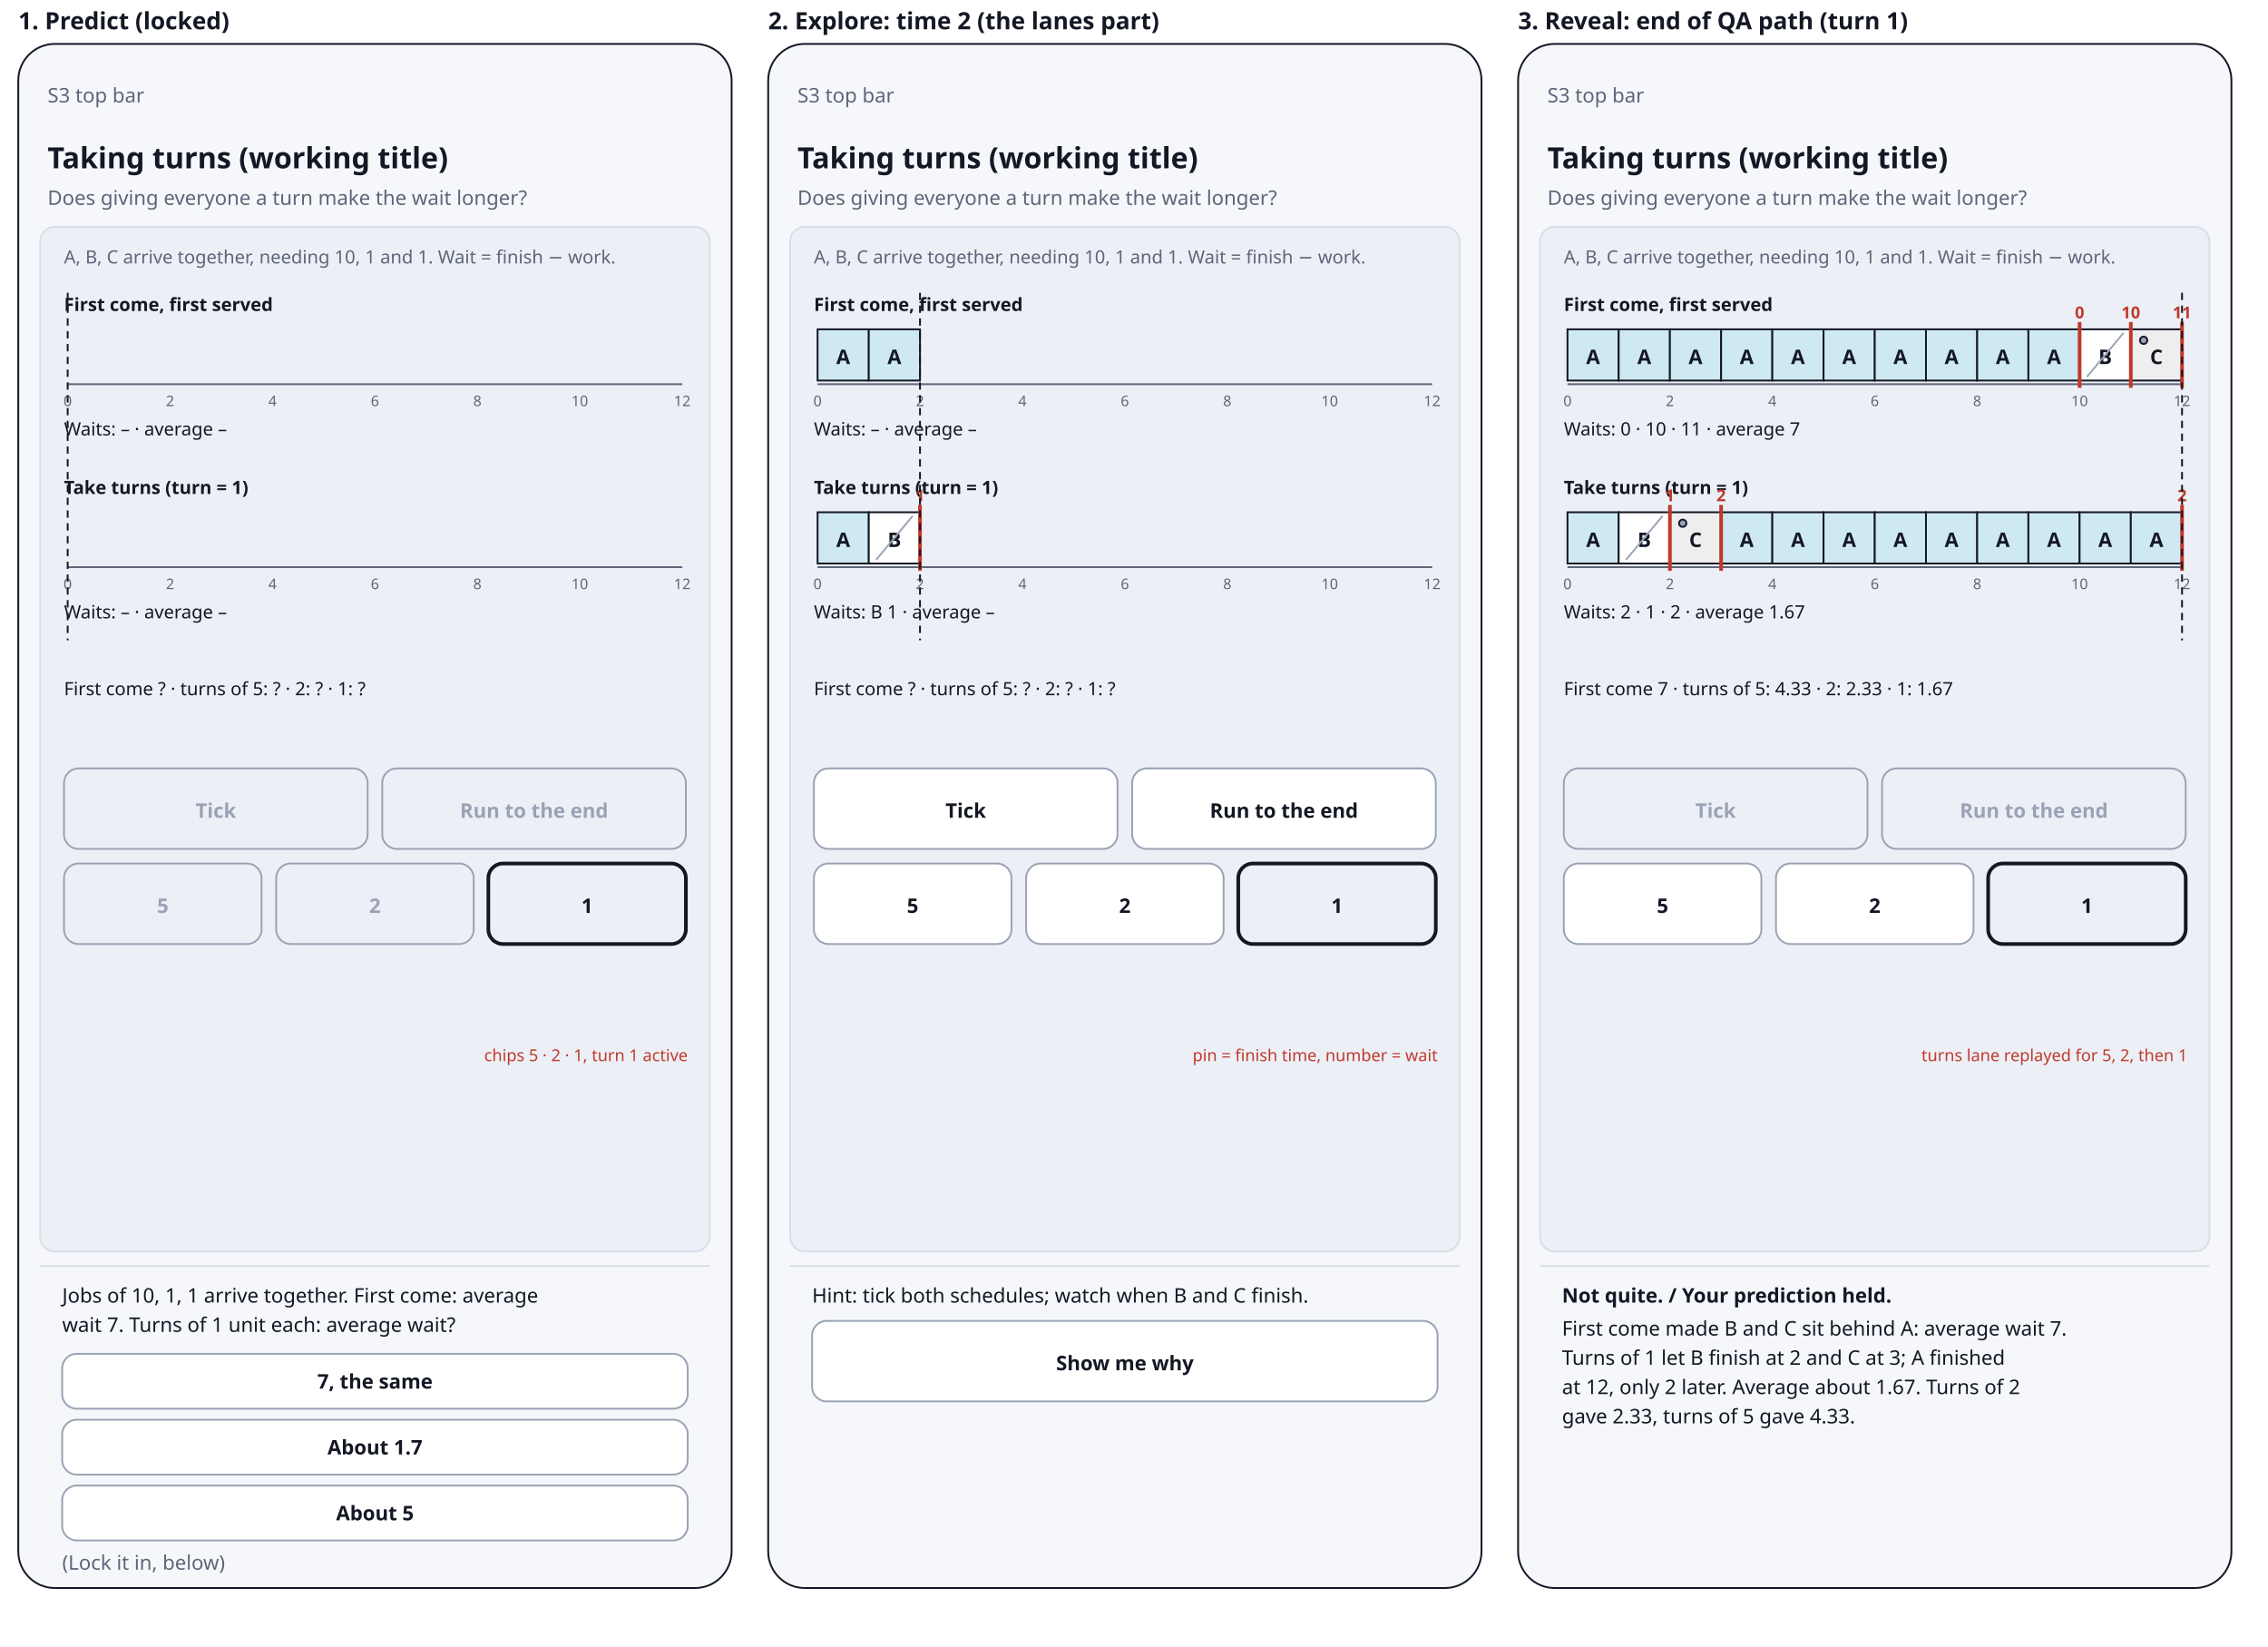
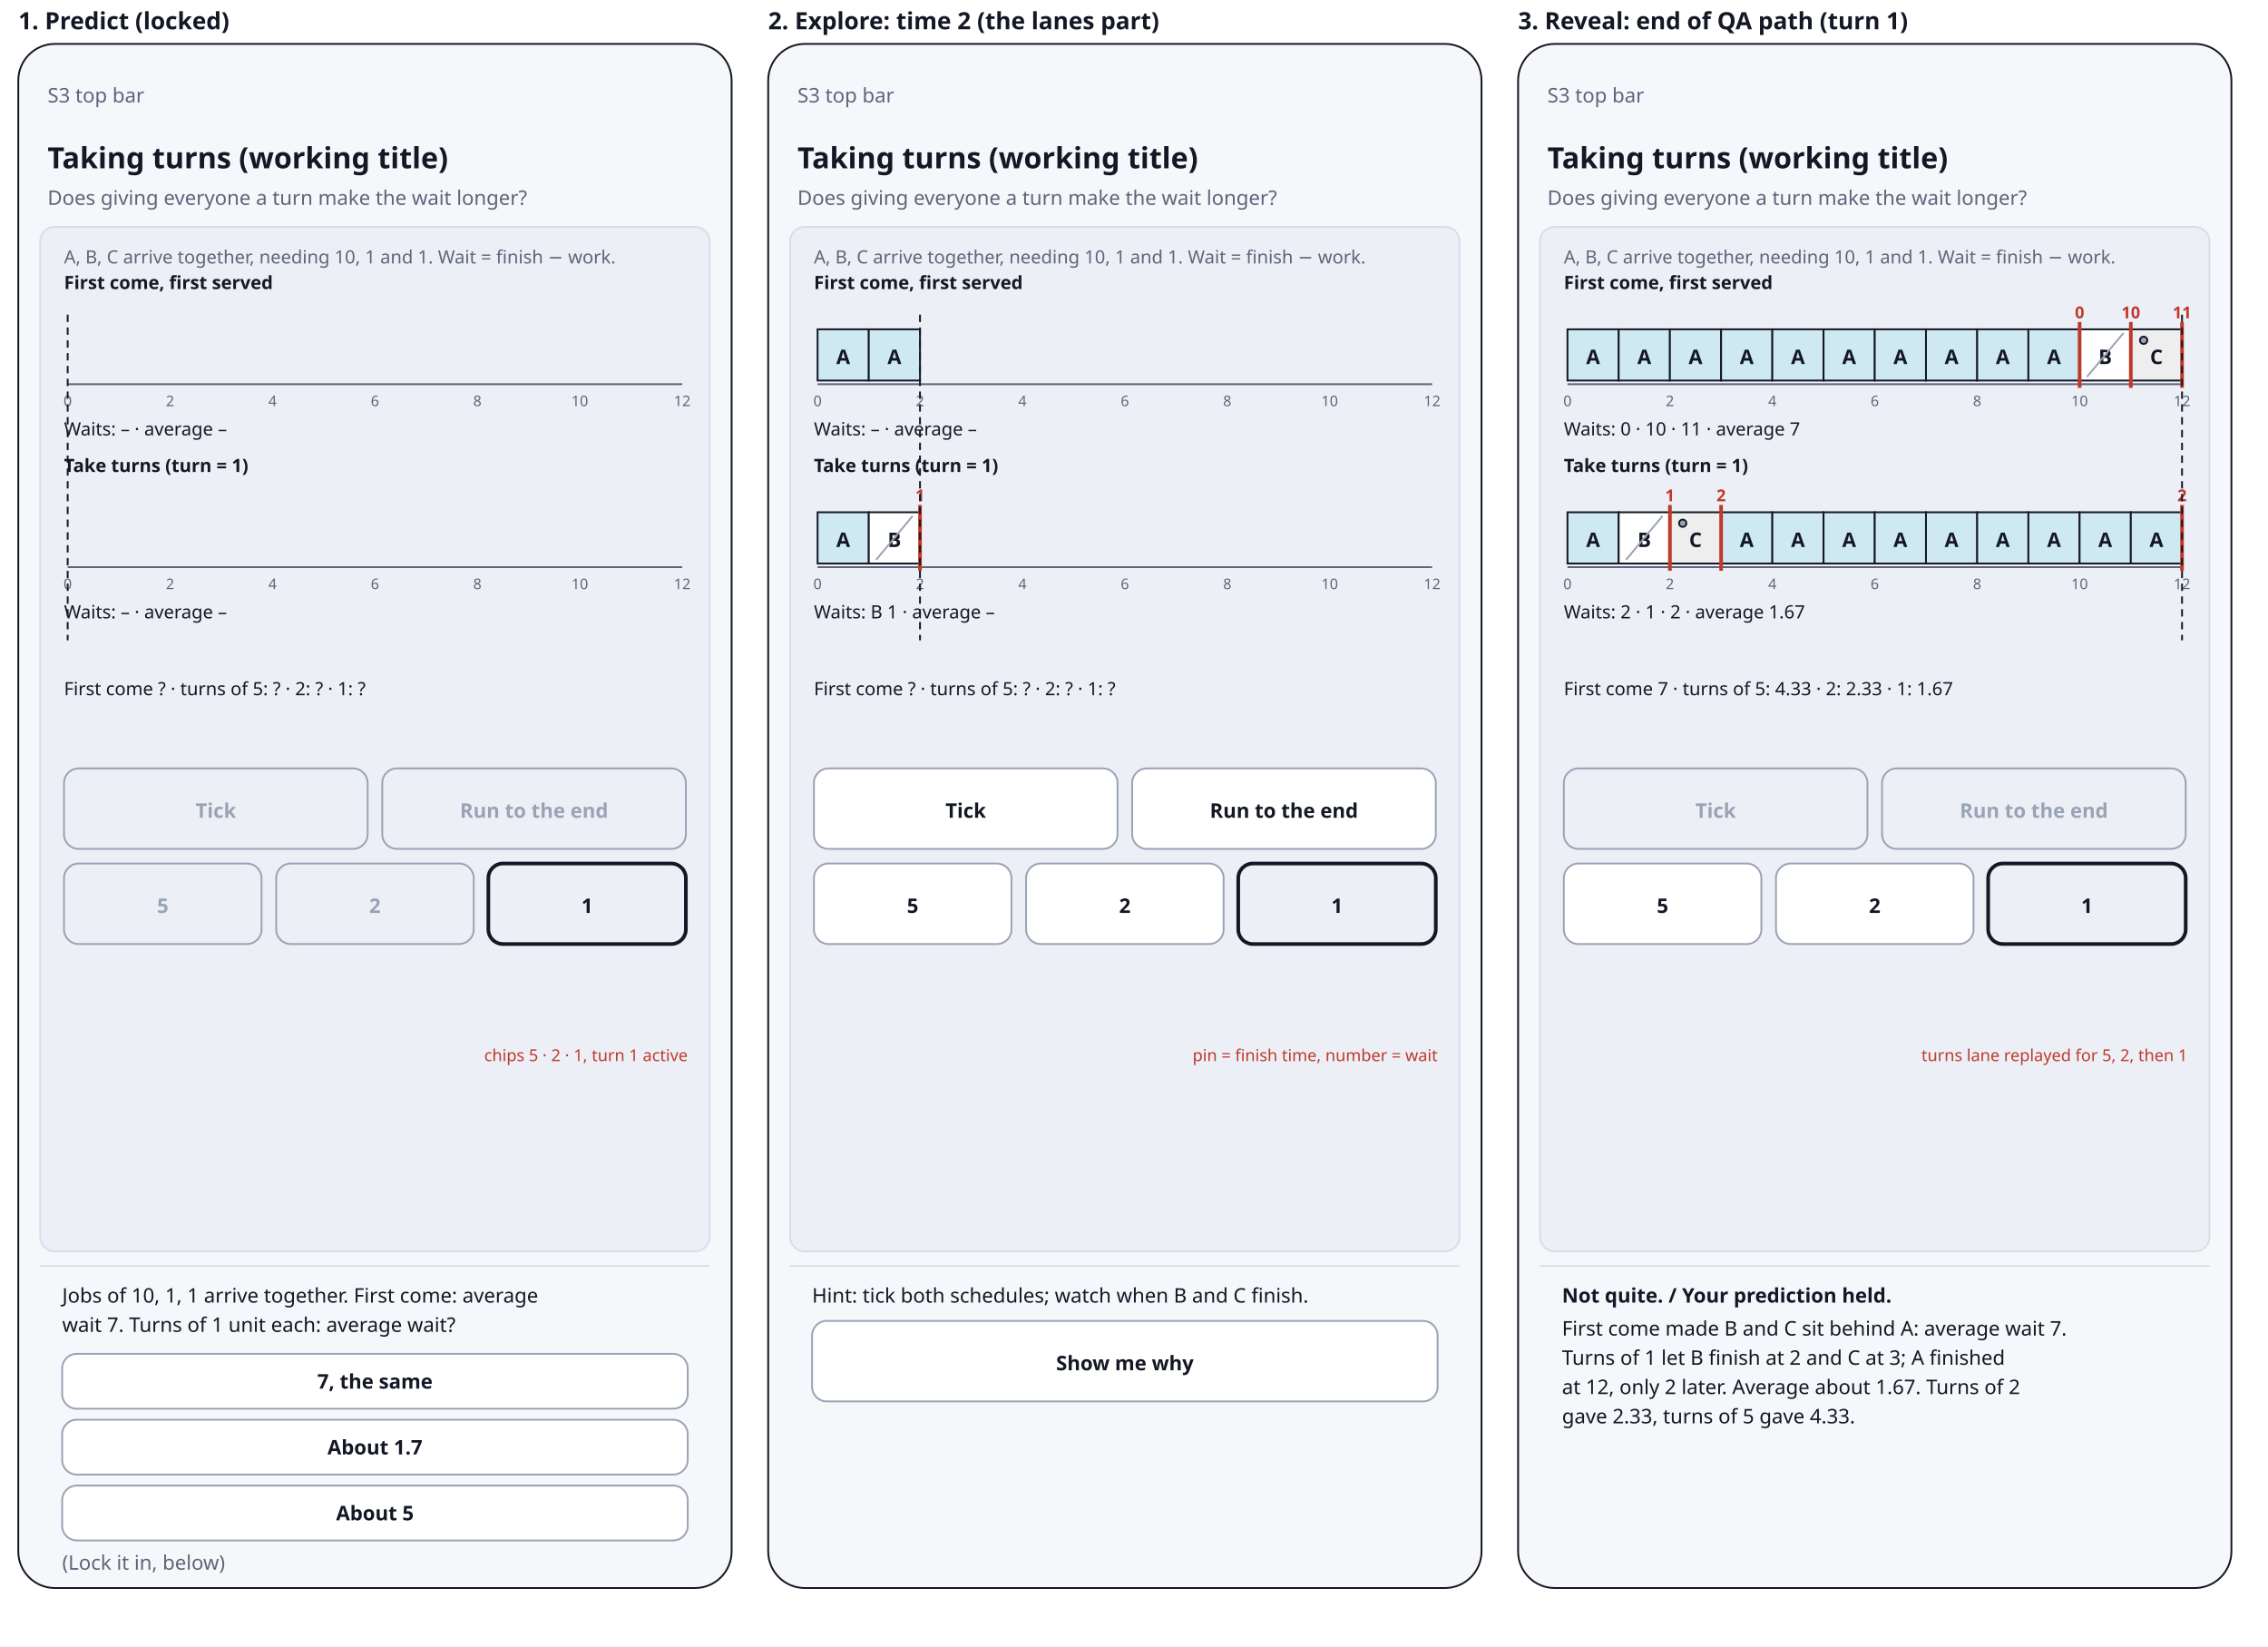
<svg xmlns="http://www.w3.org/2000/svg" viewBox="-10 0 1240 900" font-family="system-ui, sans-serif">
  <rect x="-10" y="0" width="1240" height="900" fill="#fff" />
  <g transform="translate(0,0)">
    <text x="0" y="16" font-size="13" fill="#141824" font-weight="700">1. Predict (locked)</text>
    <rect x="0" y="24" width="390" height="844" rx="20" fill="#f6f7fb" stroke="#141824" />
    <text x="16" y="56" font-size="11" fill="#5d6578">S3  top bar</text>
    <text x="16" y="92" font-size="16" fill="#141824" font-weight="700">Taking turns (working title)</text>
    <text x="16" y="112" font-size="11" fill="#5d6578">Does giving everyone a turn make the wait longer?</text>
    <rect x="12" y="124" width="366" height="560" rx="8" fill="#eceff6" stroke="#d9dde8" />
    <text x="25" y="144" font-size="10" fill="#5d6578">A, B, C arrive together, needing 10, 1 and 1. Wait = finish − work.</text>
-     <text x="25" y="170" font-size="10" fill="#141824" font-weight="700">First come, first served</text>
+     <text x="25" y="158" font-size="10" fill="#141824" font-weight="700">First come, first served</text>
    <line x1="27" y1="210" x2="363" y2="210" stroke="#5d6578" stroke-width="1" />
    <text x="27" y="222" font-size="8" text-anchor="middle" fill="#5d6578">0</text>
    <text x="83" y="222" font-size="8" text-anchor="middle" fill="#5d6578">2</text>
    <text x="139" y="222" font-size="8" text-anchor="middle" fill="#5d6578">4</text>
    <text x="195" y="222" font-size="8" text-anchor="middle" fill="#5d6578">6</text>
    <text x="251" y="222" font-size="8" text-anchor="middle" fill="#5d6578">8</text>
    <text x="307" y="222" font-size="8" text-anchor="middle" fill="#5d6578">10</text>
    <text x="363" y="222" font-size="8" text-anchor="middle" fill="#5d6578">12</text>
    <text x="25" y="238" font-size="10" fill="#141824">Waits: – · average –</text>
-     <text x="25" y="270" font-size="10" fill="#141824" font-weight="700">Take turns (turn = 1)</text>
+     <text x="25" y="258" font-size="10" fill="#141824" font-weight="700">Take turns (turn = 1)</text>
    <line x1="27" y1="310" x2="363" y2="310" stroke="#5d6578" stroke-width="1" />
    <text x="27" y="322" font-size="8" text-anchor="middle" fill="#5d6578">0</text>
    <text x="83" y="322" font-size="8" text-anchor="middle" fill="#5d6578">2</text>
    <text x="139" y="322" font-size="8" text-anchor="middle" fill="#5d6578">4</text>
    <text x="195" y="322" font-size="8" text-anchor="middle" fill="#5d6578">6</text>
    <text x="251" y="322" font-size="8" text-anchor="middle" fill="#5d6578">8</text>
    <text x="307" y="322" font-size="8" text-anchor="middle" fill="#5d6578">10</text>
    <text x="363" y="322" font-size="8" text-anchor="middle" fill="#5d6578">12</text>
    <text x="25" y="338" font-size="10" fill="#141824">Waits: – · average –</text>
-     <line x1="27" y1="160" x2="27" y2="350" stroke="#141824" stroke-width="1" stroke-dasharray="4 3" />
+     <line x1="27" y1="172" x2="27" y2="350" stroke="#141824" stroke-width="1" stroke-dasharray="4 3" />
    <text x="25" y="380" font-size="10" fill="#141824">First come ? · turns of 5: ? · 2: ? · 1: ?</text>
    <rect x="25" y="420" width="166" height="44" rx="8" fill="#eceff6" stroke="#9aa3b5" stroke-width="1" />
    <text x="108" y="447" font-size="11" text-anchor="middle" fill="#9aa3b5" font-weight="700">Tick</text>
    <rect x="199" y="420" width="166" height="44" rx="8" fill="#eceff6" stroke="#9aa3b5" stroke-width="1" />
    <text x="282" y="447" font-size="11" text-anchor="middle" fill="#9aa3b5" font-weight="700">Run to the end</text>
    <rect x="25" y="472" width="108" height="44" rx="8" fill="#eceff6" stroke="#9aa3b5" stroke-width="1" />
    <text x="79" y="499" font-size="11" text-anchor="middle" fill="#9aa3b5" font-weight="700">5</text>
    <rect x="141" y="472" width="108" height="44" rx="8" fill="#eceff6" stroke="#9aa3b5" stroke-width="1" />
    <text x="195" y="499" font-size="11" text-anchor="middle" fill="#9aa3b5" font-weight="700">2</text>
    <rect x="257" y="472" width="108" height="44" rx="8" fill="#eceff6" stroke="#141824" stroke-width="2" />
    <text x="311" y="499" font-size="11" text-anchor="middle" fill="#141824" font-weight="700">1</text>
    <text x="366" y="580" font-size="9" text-anchor="end" fill="#c0392b">chips 5 · 2 · 1, turn 1 active</text>
    <line x1="12" y1="692" x2="378" y2="692" stroke="#d9dde8" stroke-width="1" />
    <text x="24" y="712" font-size="11" fill="#141824">Jobs of 10, 1, 1 arrive together. First come: average</text>
    <text x="24" y="728" font-size="11" fill="#141824">wait 7. Turns of 1 unit each: average wait?</text>
    <rect x="24" y="740" width="342" height="30" rx="8" fill="#fff" stroke="#9aa3b5" />
    <text x="195" y="759" font-size="11" text-anchor="middle" fill="#141824" font-weight="700">7, the same</text>
    <rect x="24" y="776" width="342" height="30" rx="8" fill="#fff" stroke="#9aa3b5" />
    <text x="195" y="795" font-size="11" text-anchor="middle" fill="#141824" font-weight="700">About 1.7</text>
    <rect x="24" y="812" width="342" height="30" rx="8" fill="#fff" stroke="#9aa3b5" />
    <text x="195" y="831" font-size="11" text-anchor="middle" fill="#141824" font-weight="700">About 5</text>
    <text x="24" y="858" font-size="11" fill="#5d6578">(Lock it in, below)</text>
  </g>
  <g transform="translate(410,0)">
    <text x="0" y="16" font-size="13" fill="#141824" font-weight="700">2. Explore: time 2 (the lanes part)</text>
    <rect x="0" y="24" width="390" height="844" rx="20" fill="#f6f7fb" stroke="#141824" />
    <text x="16" y="56" font-size="11" fill="#5d6578">S3  top bar</text>
    <text x="16" y="92" font-size="16" fill="#141824" font-weight="700">Taking turns (working title)</text>
    <text x="16" y="112" font-size="11" fill="#5d6578">Does giving everyone a turn make the wait longer?</text>
    <rect x="12" y="124" width="366" height="560" rx="8" fill="#eceff6" stroke="#d9dde8" />
    <text x="25" y="144" font-size="10" fill="#5d6578">A, B, C arrive together, needing 10, 1 and 1. Wait = finish − work.</text>
-     <text x="25" y="170" font-size="10" fill="#141824" font-weight="700">First come, first served</text>
+     <text x="25" y="158" font-size="10" fill="#141824" font-weight="700">First come, first served</text>
    <line x1="27" y1="210" x2="363" y2="210" stroke="#5d6578" stroke-width="1" />
    <text x="27" y="222" font-size="8" text-anchor="middle" fill="#5d6578">0</text>
    <text x="83" y="222" font-size="8" text-anchor="middle" fill="#5d6578">2</text>
    <text x="139" y="222" font-size="8" text-anchor="middle" fill="#5d6578">4</text>
    <text x="195" y="222" font-size="8" text-anchor="middle" fill="#5d6578">6</text>
    <text x="251" y="222" font-size="8" text-anchor="middle" fill="#5d6578">8</text>
    <text x="307" y="222" font-size="8" text-anchor="middle" fill="#5d6578">10</text>
    <text x="363" y="222" font-size="8" text-anchor="middle" fill="#5d6578">12</text>
    <rect x="27" y="180" width="28" height="28" rx="0" fill="#cfe9f3" stroke="#141824" />
    <text x="41" y="199" font-size="11" text-anchor="middle" fill="#141824" font-weight="700">A</text>
    <rect x="55" y="180" width="28" height="28" rx="0" fill="#cfe9f3" stroke="#141824" />
    <text x="69" y="199" font-size="11" text-anchor="middle" fill="#141824" font-weight="700">A</text>
    <text x="25" y="238" font-size="10" fill="#141824">Waits: – · average –</text>
-     <text x="25" y="270" font-size="10" fill="#141824" font-weight="700">Take turns (turn = 1)</text>
+     <text x="25" y="258" font-size="10" fill="#141824" font-weight="700">Take turns (turn = 1)</text>
    <line x1="27" y1="310" x2="363" y2="310" stroke="#5d6578" stroke-width="1" />
    <text x="27" y="322" font-size="8" text-anchor="middle" fill="#5d6578">0</text>
    <text x="83" y="322" font-size="8" text-anchor="middle" fill="#5d6578">2</text>
    <text x="139" y="322" font-size="8" text-anchor="middle" fill="#5d6578">4</text>
    <text x="195" y="322" font-size="8" text-anchor="middle" fill="#5d6578">6</text>
    <text x="251" y="322" font-size="8" text-anchor="middle" fill="#5d6578">8</text>
    <text x="307" y="322" font-size="8" text-anchor="middle" fill="#5d6578">10</text>
    <text x="363" y="322" font-size="8" text-anchor="middle" fill="#5d6578">12</text>
    <rect x="27" y="280" width="28" height="28" rx="0" fill="#cfe9f3" stroke="#141824" />
    <text x="41" y="299" font-size="11" text-anchor="middle" fill="#141824" font-weight="700">A</text>
    <rect x="55" y="280" width="28" height="28" rx="0" fill="#fff" stroke="#141824" />
    <text x="69" y="299" font-size="11" text-anchor="middle" fill="#141824" font-weight="700">B</text>
    <line x1="59" y1="306" x2="79" y2="282" stroke="#9aa3b5" stroke-width="1" />
    <line x1="83" y1="276" x2="83" y2="312" stroke="#c0392b" stroke-width="2" />
    <text x="83" y="274" font-size="9" text-anchor="middle" fill="#c0392b" font-weight="700">1</text>
    <text x="25" y="338" font-size="10" fill="#141824">Waits: B 1 · average –</text>
-     <line x1="83" y1="160" x2="83" y2="350" stroke="#141824" stroke-width="1" stroke-dasharray="4 3" />
+     <line x1="83" y1="172" x2="83" y2="350" stroke="#141824" stroke-width="1" stroke-dasharray="4 3" />
    <text x="25" y="380" font-size="10" fill="#141824">First come ? · turns of 5: ? · 2: ? · 1: ?</text>
    <rect x="25" y="420" width="166" height="44" rx="8" fill="#fff" stroke="#9aa3b5" stroke-width="1" />
    <text x="108" y="447" font-size="11" text-anchor="middle" fill="#141824" font-weight="700">Tick</text>
    <rect x="199" y="420" width="166" height="44" rx="8" fill="#fff" stroke="#9aa3b5" stroke-width="1" />
    <text x="282" y="447" font-size="11" text-anchor="middle" fill="#141824" font-weight="700">Run to the end</text>
    <rect x="25" y="472" width="108" height="44" rx="8" fill="#fff" stroke="#9aa3b5" stroke-width="1" />
    <text x="79" y="499" font-size="11" text-anchor="middle" fill="#141824" font-weight="700">5</text>
    <rect x="141" y="472" width="108" height="44" rx="8" fill="#fff" stroke="#9aa3b5" stroke-width="1" />
    <text x="195" y="499" font-size="11" text-anchor="middle" fill="#141824" font-weight="700">2</text>
    <rect x="257" y="472" width="108" height="44" rx="8" fill="#eceff6" stroke="#141824" stroke-width="2" />
    <text x="311" y="499" font-size="11" text-anchor="middle" fill="#141824" font-weight="700">1</text>
    <text x="366" y="580" font-size="9" text-anchor="end" fill="#c0392b">pin = finish time, number = wait</text>
    <line x1="12" y1="692" x2="378" y2="692" stroke="#d9dde8" stroke-width="1" />
    <text x="24" y="712" font-size="11" fill="#141824">Hint: tick both schedules; watch when B and C finish.</text>
    <rect x="24" y="722" width="342" height="44" rx="8" fill="#fff" stroke="#9aa3b5" />
    <text x="195" y="749" font-size="11" text-anchor="middle" fill="#141824" font-weight="700">Show me why</text>
  </g>
  <g transform="translate(820,0)">
    <text x="0" y="16" font-size="13" fill="#141824" font-weight="700">3. Reveal: end of QA path (turn 1)</text>
    <rect x="0" y="24" width="390" height="844" rx="20" fill="#f6f7fb" stroke="#141824" />
    <text x="16" y="56" font-size="11" fill="#5d6578">S3  top bar</text>
    <text x="16" y="92" font-size="16" fill="#141824" font-weight="700">Taking turns (working title)</text>
    <text x="16" y="112" font-size="11" fill="#5d6578">Does giving everyone a turn make the wait longer?</text>
    <rect x="12" y="124" width="366" height="560" rx="8" fill="#eceff6" stroke="#d9dde8" />
    <text x="25" y="144" font-size="10" fill="#5d6578">A, B, C arrive together, needing 10, 1 and 1. Wait = finish − work.</text>
-     <text x="25" y="170" font-size="10" fill="#141824" font-weight="700">First come, first served</text>
+     <text x="25" y="158" font-size="10" fill="#141824" font-weight="700">First come, first served</text>
    <line x1="27" y1="210" x2="363" y2="210" stroke="#5d6578" stroke-width="1" />
    <text x="27" y="222" font-size="8" text-anchor="middle" fill="#5d6578">0</text>
    <text x="83" y="222" font-size="8" text-anchor="middle" fill="#5d6578">2</text>
    <text x="139" y="222" font-size="8" text-anchor="middle" fill="#5d6578">4</text>
    <text x="195" y="222" font-size="8" text-anchor="middle" fill="#5d6578">6</text>
    <text x="251" y="222" font-size="8" text-anchor="middle" fill="#5d6578">8</text>
    <text x="307" y="222" font-size="8" text-anchor="middle" fill="#5d6578">10</text>
    <text x="363" y="222" font-size="8" text-anchor="middle" fill="#5d6578">12</text>
    <rect x="27" y="180" width="28" height="28" rx="0" fill="#cfe9f3" stroke="#141824" />
    <text x="41" y="199" font-size="11" text-anchor="middle" fill="#141824" font-weight="700">A</text>
    <rect x="55" y="180" width="28" height="28" rx="0" fill="#cfe9f3" stroke="#141824" />
    <text x="69" y="199" font-size="11" text-anchor="middle" fill="#141824" font-weight="700">A</text>
    <rect x="83" y="180" width="28" height="28" rx="0" fill="#cfe9f3" stroke="#141824" />
    <text x="97" y="199" font-size="11" text-anchor="middle" fill="#141824" font-weight="700">A</text>
    <rect x="111" y="180" width="28" height="28" rx="0" fill="#cfe9f3" stroke="#141824" />
    <text x="125" y="199" font-size="11" text-anchor="middle" fill="#141824" font-weight="700">A</text>
    <rect x="139" y="180" width="28" height="28" rx="0" fill="#cfe9f3" stroke="#141824" />
    <text x="153" y="199" font-size="11" text-anchor="middle" fill="#141824" font-weight="700">A</text>
    <rect x="167" y="180" width="28" height="28" rx="0" fill="#cfe9f3" stroke="#141824" />
    <text x="181" y="199" font-size="11" text-anchor="middle" fill="#141824" font-weight="700">A</text>
    <rect x="195" y="180" width="28" height="28" rx="0" fill="#cfe9f3" stroke="#141824" />
    <text x="209" y="199" font-size="11" text-anchor="middle" fill="#141824" font-weight="700">A</text>
    <rect x="223" y="180" width="28" height="28" rx="0" fill="#cfe9f3" stroke="#141824" />
    <text x="237" y="199" font-size="11" text-anchor="middle" fill="#141824" font-weight="700">A</text>
    <rect x="251" y="180" width="28" height="28" rx="0" fill="#cfe9f3" stroke="#141824" />
    <text x="265" y="199" font-size="11" text-anchor="middle" fill="#141824" font-weight="700">A</text>
    <rect x="279" y="180" width="28" height="28" rx="0" fill="#cfe9f3" stroke="#141824" />
    <text x="293" y="199" font-size="11" text-anchor="middle" fill="#141824" font-weight="700">A</text>
    <rect x="307" y="180" width="28" height="28" rx="0" fill="#fff" stroke="#141824" />
    <text x="321" y="199" font-size="11" text-anchor="middle" fill="#141824" font-weight="700">B</text>
    <line x1="311" y1="206" x2="331" y2="182" stroke="#9aa3b5" stroke-width="1" />
    <rect x="335" y="180" width="28" height="28" rx="0" fill="#eee" stroke="#141824" />
    <text x="349" y="199" font-size="11" text-anchor="middle" fill="#141824" font-weight="700">C</text>
    <circle cx="342" cy="186" r="2" fill="#9aa3b5" stroke="#141824" stroke-width="1" />
    <line x1="307" y1="176" x2="307" y2="212" stroke="#c0392b" stroke-width="2" />
    <text x="307" y="174" font-size="9" text-anchor="middle" fill="#c0392b" font-weight="700">0</text>
    <line x1="335" y1="176" x2="335" y2="212" stroke="#c0392b" stroke-width="2" />
    <text x="335" y="174" font-size="9" text-anchor="middle" fill="#c0392b" font-weight="700">10</text>
    <line x1="363" y1="176" x2="363" y2="212" stroke="#c0392b" stroke-width="2" />
    <text x="363" y="174" font-size="9" text-anchor="middle" fill="#c0392b" font-weight="700">11</text>
    <text x="25" y="238" font-size="10" fill="#141824">Waits: 0 · 10 · 11 · average 7</text>
-     <text x="25" y="270" font-size="10" fill="#141824" font-weight="700">Take turns (turn = 1)</text>
+     <text x="25" y="258" font-size="10" fill="#141824" font-weight="700">Take turns (turn = 1)</text>
    <line x1="27" y1="310" x2="363" y2="310" stroke="#5d6578" stroke-width="1" />
    <text x="27" y="322" font-size="8" text-anchor="middle" fill="#5d6578">0</text>
    <text x="83" y="322" font-size="8" text-anchor="middle" fill="#5d6578">2</text>
    <text x="139" y="322" font-size="8" text-anchor="middle" fill="#5d6578">4</text>
    <text x="195" y="322" font-size="8" text-anchor="middle" fill="#5d6578">6</text>
    <text x="251" y="322" font-size="8" text-anchor="middle" fill="#5d6578">8</text>
    <text x="307" y="322" font-size="8" text-anchor="middle" fill="#5d6578">10</text>
    <text x="363" y="322" font-size="8" text-anchor="middle" fill="#5d6578">12</text>
    <rect x="27" y="280" width="28" height="28" rx="0" fill="#cfe9f3" stroke="#141824" />
    <text x="41" y="299" font-size="11" text-anchor="middle" fill="#141824" font-weight="700">A</text>
    <rect x="55" y="280" width="28" height="28" rx="0" fill="#fff" stroke="#141824" />
    <text x="69" y="299" font-size="11" text-anchor="middle" fill="#141824" font-weight="700">B</text>
    <line x1="59" y1="306" x2="79" y2="282" stroke="#9aa3b5" stroke-width="1" />
    <rect x="83" y="280" width="28" height="28" rx="0" fill="#eee" stroke="#141824" />
    <text x="97" y="299" font-size="11" text-anchor="middle" fill="#141824" font-weight="700">C</text>
    <circle cx="90" cy="286" r="2" fill="#9aa3b5" stroke="#141824" stroke-width="1" />
    <rect x="111" y="280" width="28" height="28" rx="0" fill="#cfe9f3" stroke="#141824" />
    <text x="125" y="299" font-size="11" text-anchor="middle" fill="#141824" font-weight="700">A</text>
    <rect x="139" y="280" width="28" height="28" rx="0" fill="#cfe9f3" stroke="#141824" />
    <text x="153" y="299" font-size="11" text-anchor="middle" fill="#141824" font-weight="700">A</text>
    <rect x="167" y="280" width="28" height="28" rx="0" fill="#cfe9f3" stroke="#141824" />
    <text x="181" y="299" font-size="11" text-anchor="middle" fill="#141824" font-weight="700">A</text>
    <rect x="195" y="280" width="28" height="28" rx="0" fill="#cfe9f3" stroke="#141824" />
    <text x="209" y="299" font-size="11" text-anchor="middle" fill="#141824" font-weight="700">A</text>
    <rect x="223" y="280" width="28" height="28" rx="0" fill="#cfe9f3" stroke="#141824" />
    <text x="237" y="299" font-size="11" text-anchor="middle" fill="#141824" font-weight="700">A</text>
    <rect x="251" y="280" width="28" height="28" rx="0" fill="#cfe9f3" stroke="#141824" />
    <text x="265" y="299" font-size="11" text-anchor="middle" fill="#141824" font-weight="700">A</text>
    <rect x="279" y="280" width="28" height="28" rx="0" fill="#cfe9f3" stroke="#141824" />
    <text x="293" y="299" font-size="11" text-anchor="middle" fill="#141824" font-weight="700">A</text>
    <rect x="307" y="280" width="28" height="28" rx="0" fill="#cfe9f3" stroke="#141824" />
    <text x="321" y="299" font-size="11" text-anchor="middle" fill="#141824" font-weight="700">A</text>
    <rect x="335" y="280" width="28" height="28" rx="0" fill="#cfe9f3" stroke="#141824" />
    <text x="349" y="299" font-size="11" text-anchor="middle" fill="#141824" font-weight="700">A</text>
    <line x1="83" y1="276" x2="83" y2="312" stroke="#c0392b" stroke-width="2" />
    <text x="83" y="274" font-size="9" text-anchor="middle" fill="#c0392b" font-weight="700">1</text>
    <line x1="111" y1="276" x2="111" y2="312" stroke="#c0392b" stroke-width="2" />
    <text x="111" y="274" font-size="9" text-anchor="middle" fill="#c0392b" font-weight="700">2</text>
    <line x1="363" y1="276" x2="363" y2="312" stroke="#c0392b" stroke-width="2" />
    <text x="363" y="274" font-size="9" text-anchor="middle" fill="#c0392b" font-weight="700">2</text>
    <text x="25" y="338" font-size="10" fill="#141824">Waits: 2 · 1 · 2 · average 1.67</text>
-     <line x1="363" y1="160" x2="363" y2="350" stroke="#141824" stroke-width="1" stroke-dasharray="4 3" />
+     <line x1="363" y1="172" x2="363" y2="350" stroke="#141824" stroke-width="1" stroke-dasharray="4 3" />
    <text x="25" y="380" font-size="10" fill="#141824">First come 7 · turns of 5: 4.33 · 2: 2.33 · 1: 1.67</text>
    <rect x="25" y="420" width="166" height="44" rx="8" fill="#eceff6" stroke="#9aa3b5" stroke-width="1" />
    <text x="108" y="447" font-size="11" text-anchor="middle" fill="#9aa3b5" font-weight="700">Tick</text>
    <rect x="199" y="420" width="166" height="44" rx="8" fill="#eceff6" stroke="#9aa3b5" stroke-width="1" />
    <text x="282" y="447" font-size="11" text-anchor="middle" fill="#9aa3b5" font-weight="700">Run to the end</text>
    <rect x="25" y="472" width="108" height="44" rx="8" fill="#fff" stroke="#9aa3b5" stroke-width="1" />
    <text x="79" y="499" font-size="11" text-anchor="middle" fill="#141824" font-weight="700">5</text>
    <rect x="141" y="472" width="108" height="44" rx="8" fill="#fff" stroke="#9aa3b5" stroke-width="1" />
    <text x="195" y="499" font-size="11" text-anchor="middle" fill="#141824" font-weight="700">2</text>
    <rect x="257" y="472" width="108" height="44" rx="8" fill="#eceff6" stroke="#141824" stroke-width="2" />
    <text x="311" y="499" font-size="11" text-anchor="middle" fill="#141824" font-weight="700">1</text>
    <text x="366" y="580" font-size="9" text-anchor="end" fill="#c0392b">turns lane replayed for 5, 2, then 1</text>
    <line x1="12" y1="692" x2="378" y2="692" stroke="#d9dde8" stroke-width="1" />
    <text x="24" y="712" font-size="11" fill="#141824" font-weight="700">Not quite. / Your prediction held.</text>
    <text x="24" y="730" font-size="11" fill="#141824">First come made B and C sit behind A: average wait 7.</text>
    <text x="24" y="746" font-size="11" fill="#141824">Turns of 1 let B finish at 2 and C at 3; A finished</text>
    <text x="24" y="762" font-size="11" fill="#141824">at 12, only 2 later. Average about 1.67. Turns of 2</text>
    <text x="24" y="778" font-size="11" fill="#141824">gave 2.33, turns of 5 gave 4.33.</text>
  </g>
</svg>
